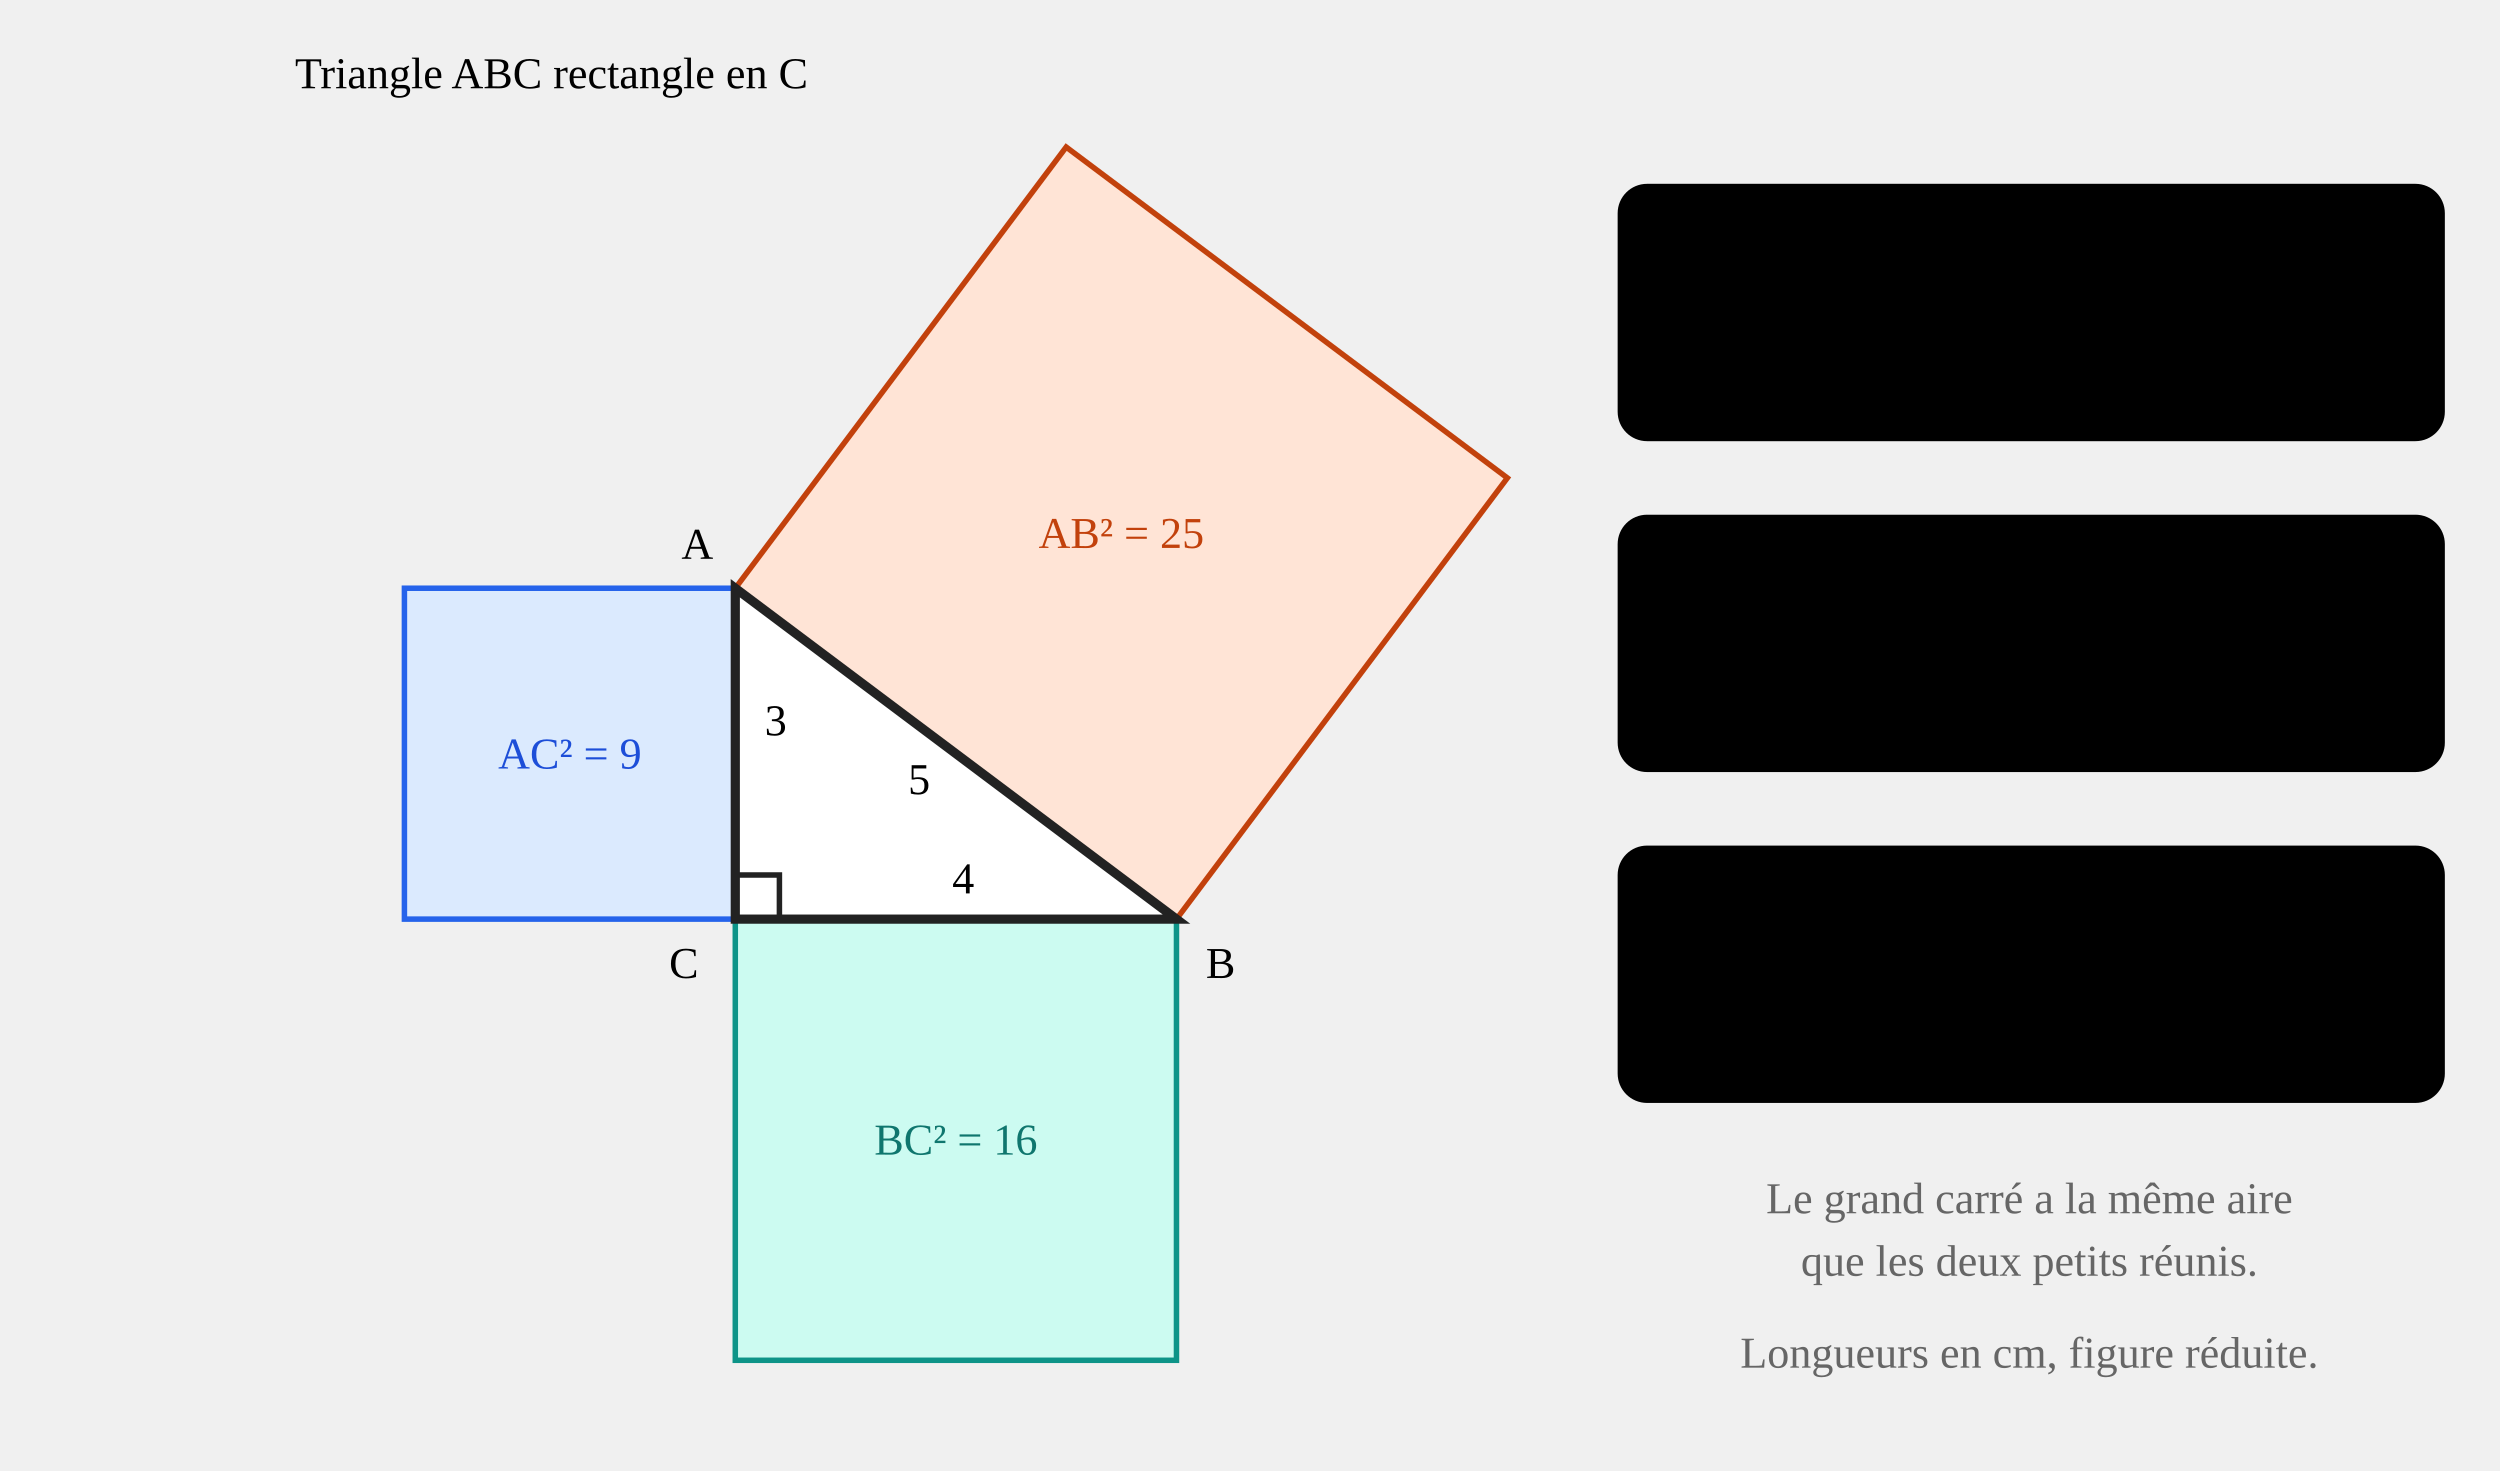
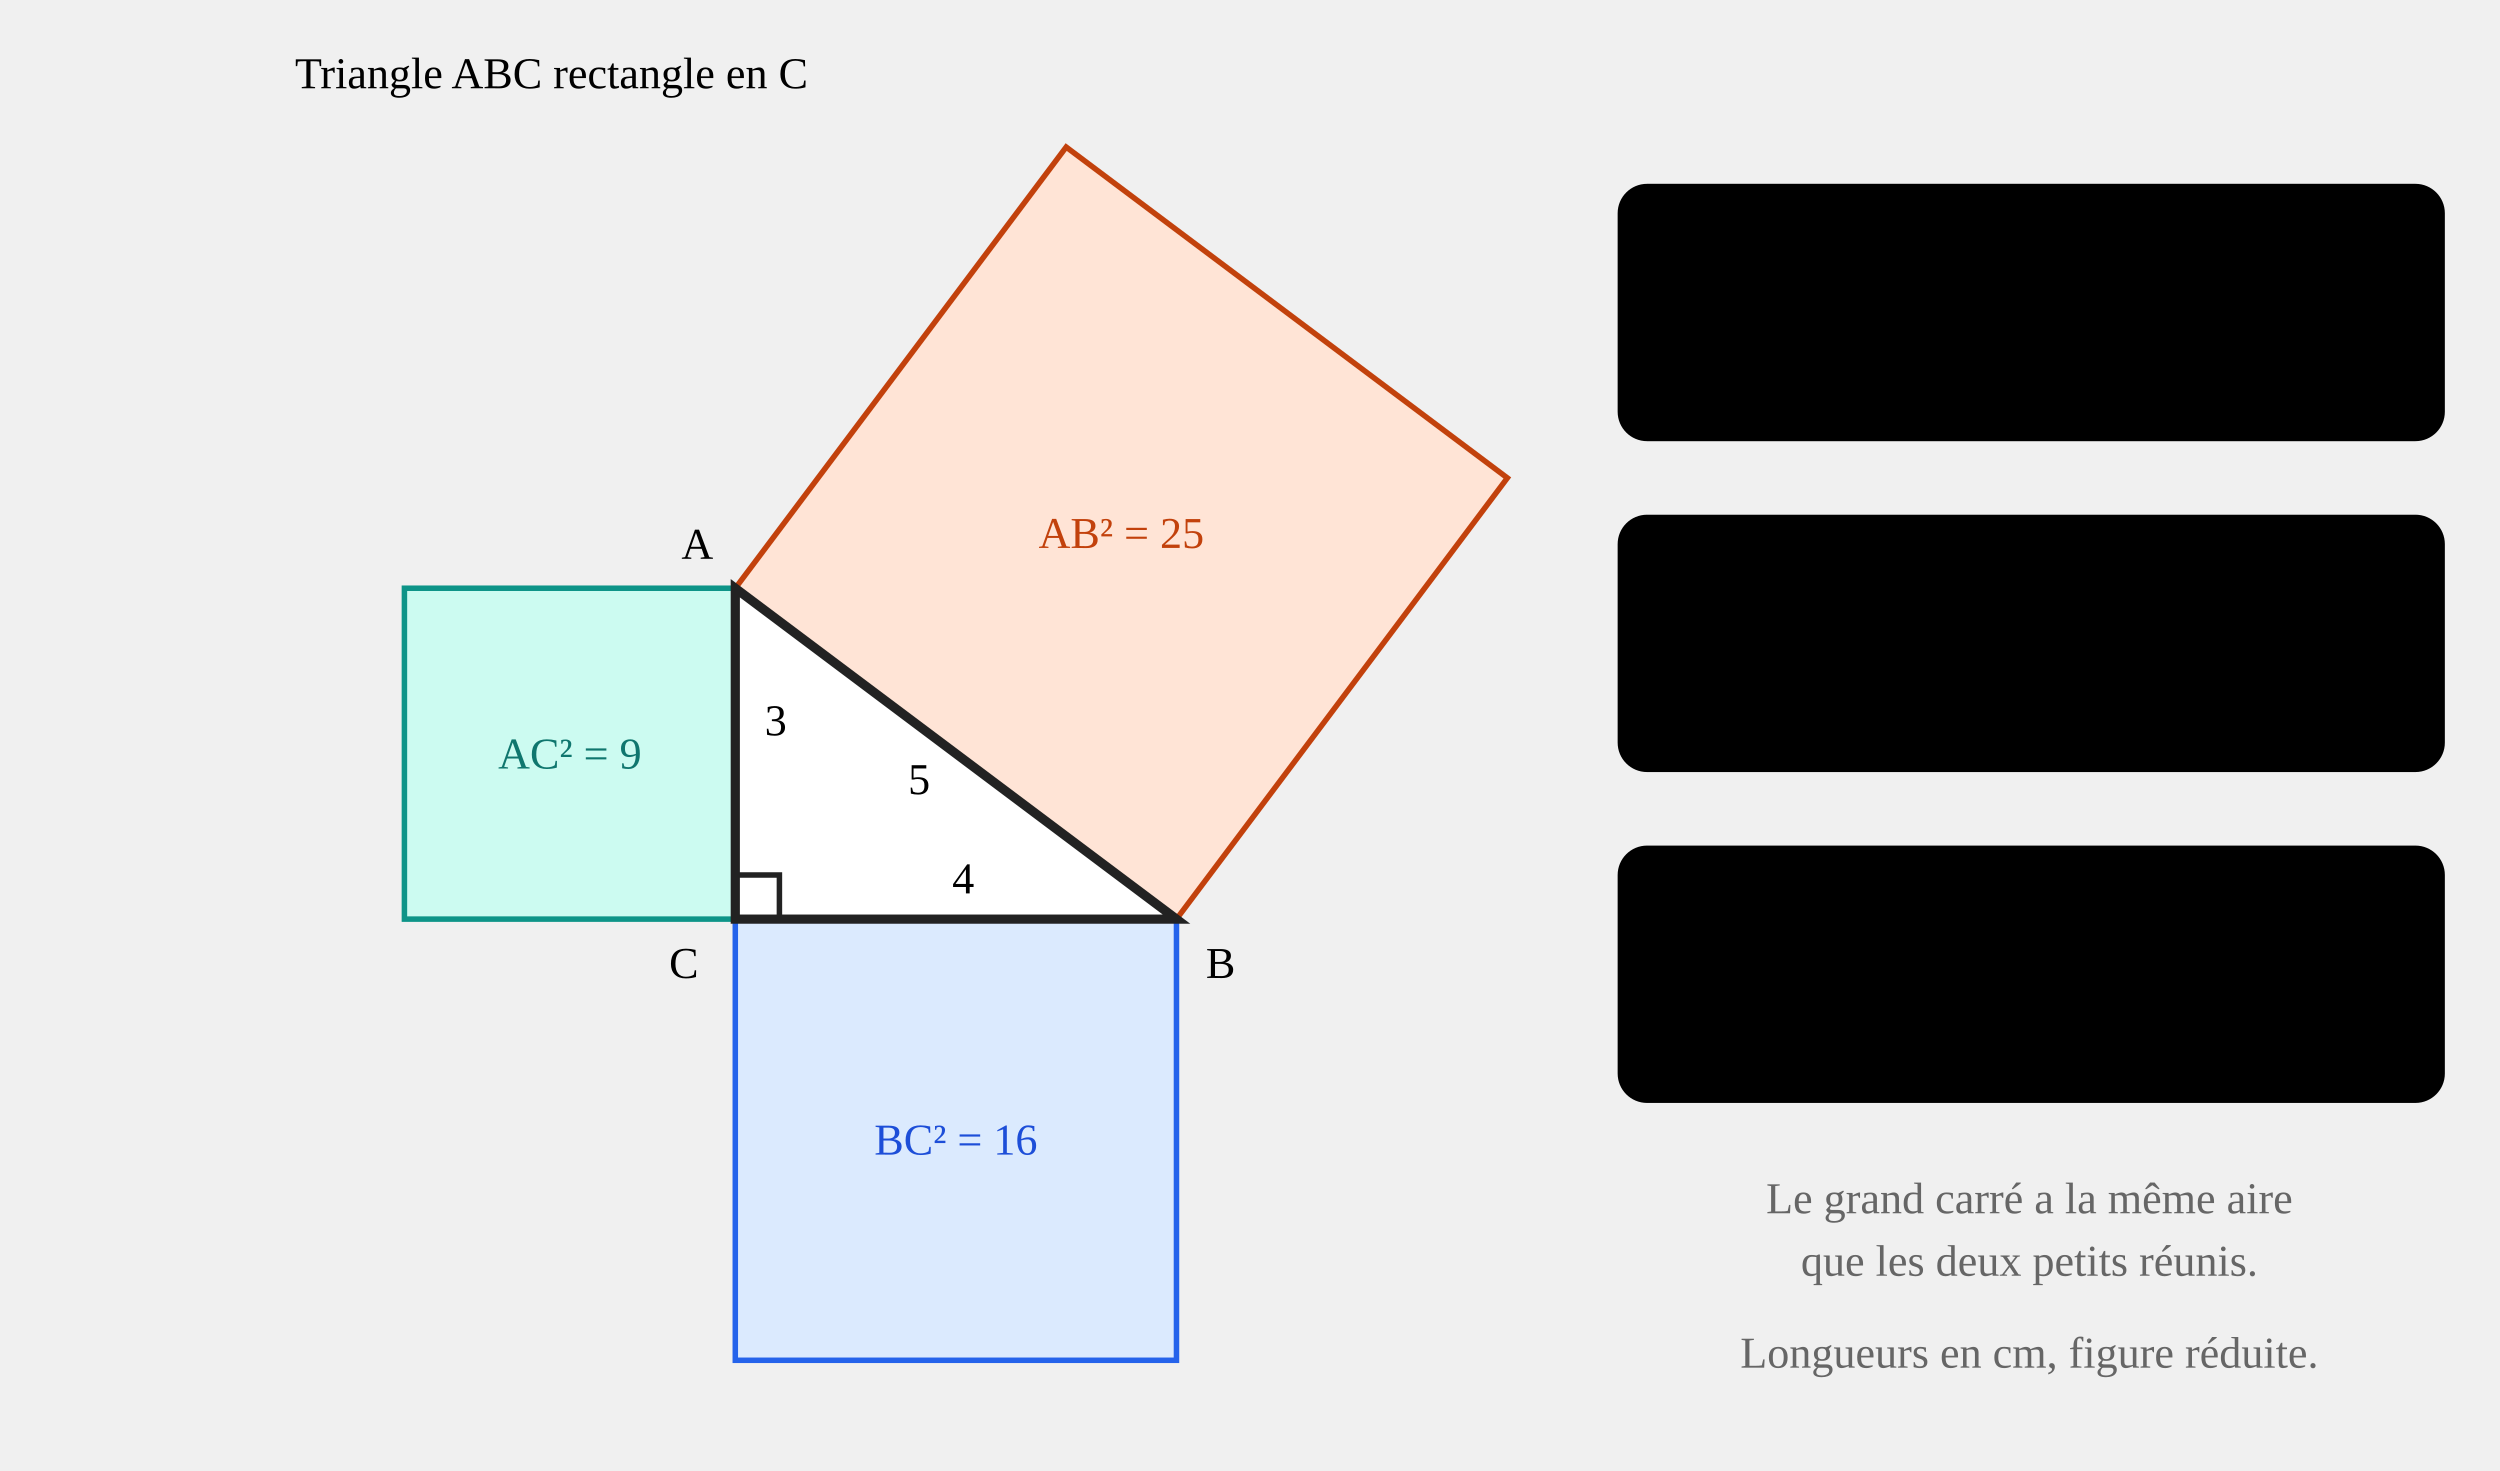
<svg xmlns="http://www.w3.org/2000/svg" width="100%" viewBox="0 0 680 400">
  <text class="th" x="150" y="24" text-anchor="middle">Triangle ABC rectangle en C</text>
-   <polygon points="110,160 200,160 200,250 110,250" fill="#dbeafe" stroke="#2563eb" stroke-width="1.5" />
-   <polygon points="200,250 320,250 320,370 200,370" fill="#ccfbf1" stroke="#0d9488" stroke-width="1.5" />
+   <polygon points="110,160 200,160 200,250 110,250" fill="#ccfbf1" stroke="#0d9488" stroke-width="1.5" />
+   <polygon points="200,250 320,250 320,370 200,370" fill="#dbeafe" stroke="#2563eb" stroke-width="1.5" />
  <polygon points="200,160 320,250 410,130 290,40" fill="#ffe4d6" stroke="#c2410c" stroke-width="1.5" />
  <polygon points="200,160 200,250 320,250" fill="#ffffff" stroke="#222" stroke-width="2.5" />
  <path d="M200 238 L212 238 L212 250" fill="none" stroke="#222" stroke-width="1.5" />
-   <text class="t" x="155" y="205" text-anchor="middle" dominant-baseline="central" fill="#1d4ed8">AC² = 9</text>
-   <text class="t" x="260" y="310" text-anchor="middle" dominant-baseline="central" fill="#0f766e">BC² = 16</text>
+   <text class="t" x="155" y="205" text-anchor="middle" dominant-baseline="central" fill="#0f766e">AC² = 9</text>
+   <text class="t" x="260" y="310" text-anchor="middle" dominant-baseline="central" fill="#1d4ed8">BC² = 16</text>
  <text class="t" x="305" y="145" text-anchor="middle" dominant-baseline="central" fill="#c2410c">AB² = 25</text>
  <text class="ts" x="208" y="200" text-anchor="start">3</text>
  <text class="ts" x="262" y="243" text-anchor="middle">4</text>
  <text class="ts" x="250" y="216" text-anchor="middle">5</text>
  <text class="t" x="190" y="266" text-anchor="end">C</text>
  <text class="t" x="194" y="152" text-anchor="end">A</text>
  <text class="t" x="328" y="266" text-anchor="start">B</text>
  <g class="node c-coral">
    <rect x="440" y="50" width="225" height="70" rx="8" stroke-width="0.5" />
    <text class="th" x="552" y="71" text-anchor="middle" dominant-baseline="central">Hypoténuse [AB]</text>
    <text class="ts" x="552" y="91" text-anchor="middle" dominant-baseline="central">en face de l'angle droit,</text>
    <text class="ts" x="552" y="107" text-anchor="middle" dominant-baseline="central">c'est le plus long côté</text>
  </g>
  <g class="node c-green">
    <rect x="440" y="140" width="225" height="70" rx="8" stroke-width="0.5" />
    <text class="th" x="552" y="161" text-anchor="middle" dominant-baseline="central">AB² = AC² + BC²</text>
    <text class="ts" x="552" y="183" text-anchor="middle" dominant-baseline="central">25 = 9 + 16, donc AB = √25 = 5</text>
  </g>
  <g class="node c-gray">
    <rect x="440" y="230" width="225" height="70" rx="8" stroke-width="0.5" />
    <text class="th" x="552" y="251" text-anchor="middle" dominant-baseline="central">Côté de l'angle droit ?</text>
    <text class="ts" x="552" y="271" text-anchor="middle" dominant-baseline="central">on soustrait : BC² = AB² − AC²</text>
    <text class="ts" x="552" y="287" text-anchor="middle" dominant-baseline="central">BC² = 25 − 9 = 16, BC = 4</text>
  </g>
  <text class="ts" x="552" y="330" text-anchor="middle" fill="#666">Le grand carré a la même aire</text>
  <text class="ts" x="552" y="347" text-anchor="middle" fill="#666">que les deux petits réunis.</text>
  <text class="ts" x="552" y="372" text-anchor="middle" fill="#666">Longueurs en cm, figure réduite.</text>
</svg>
